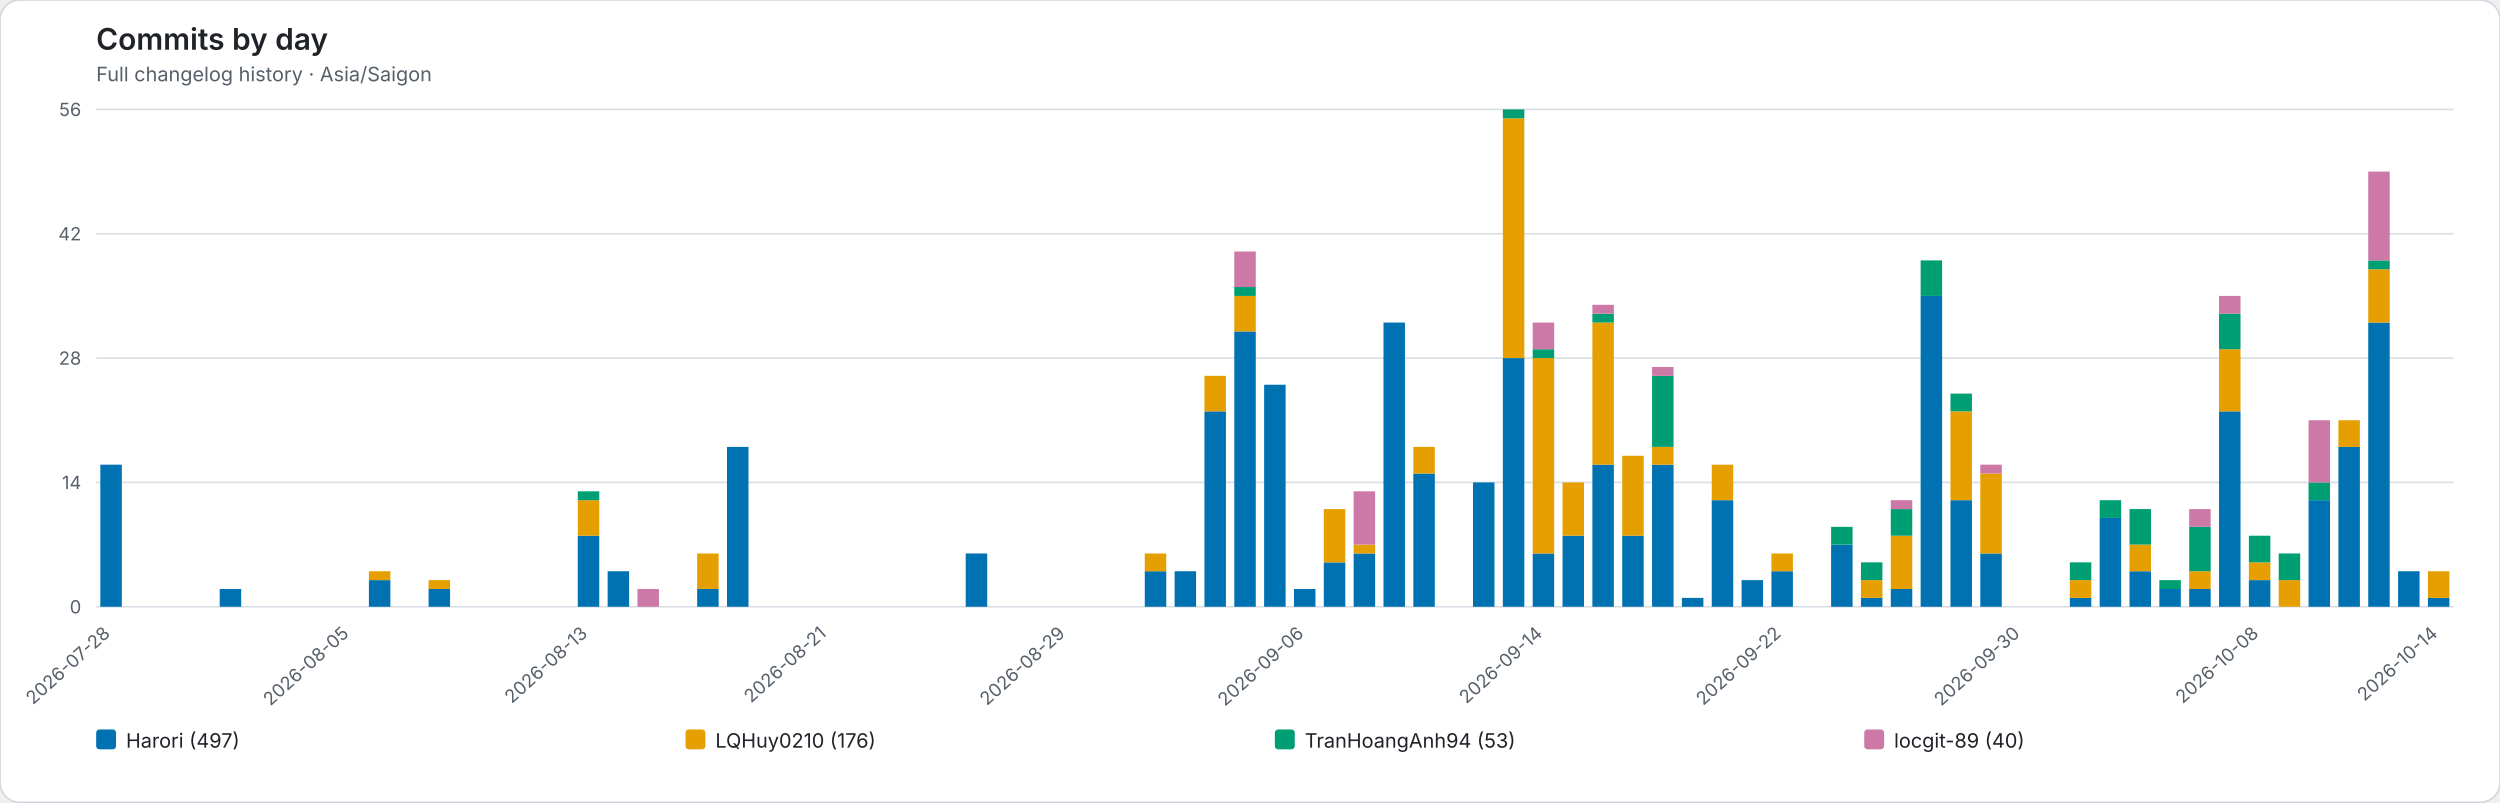
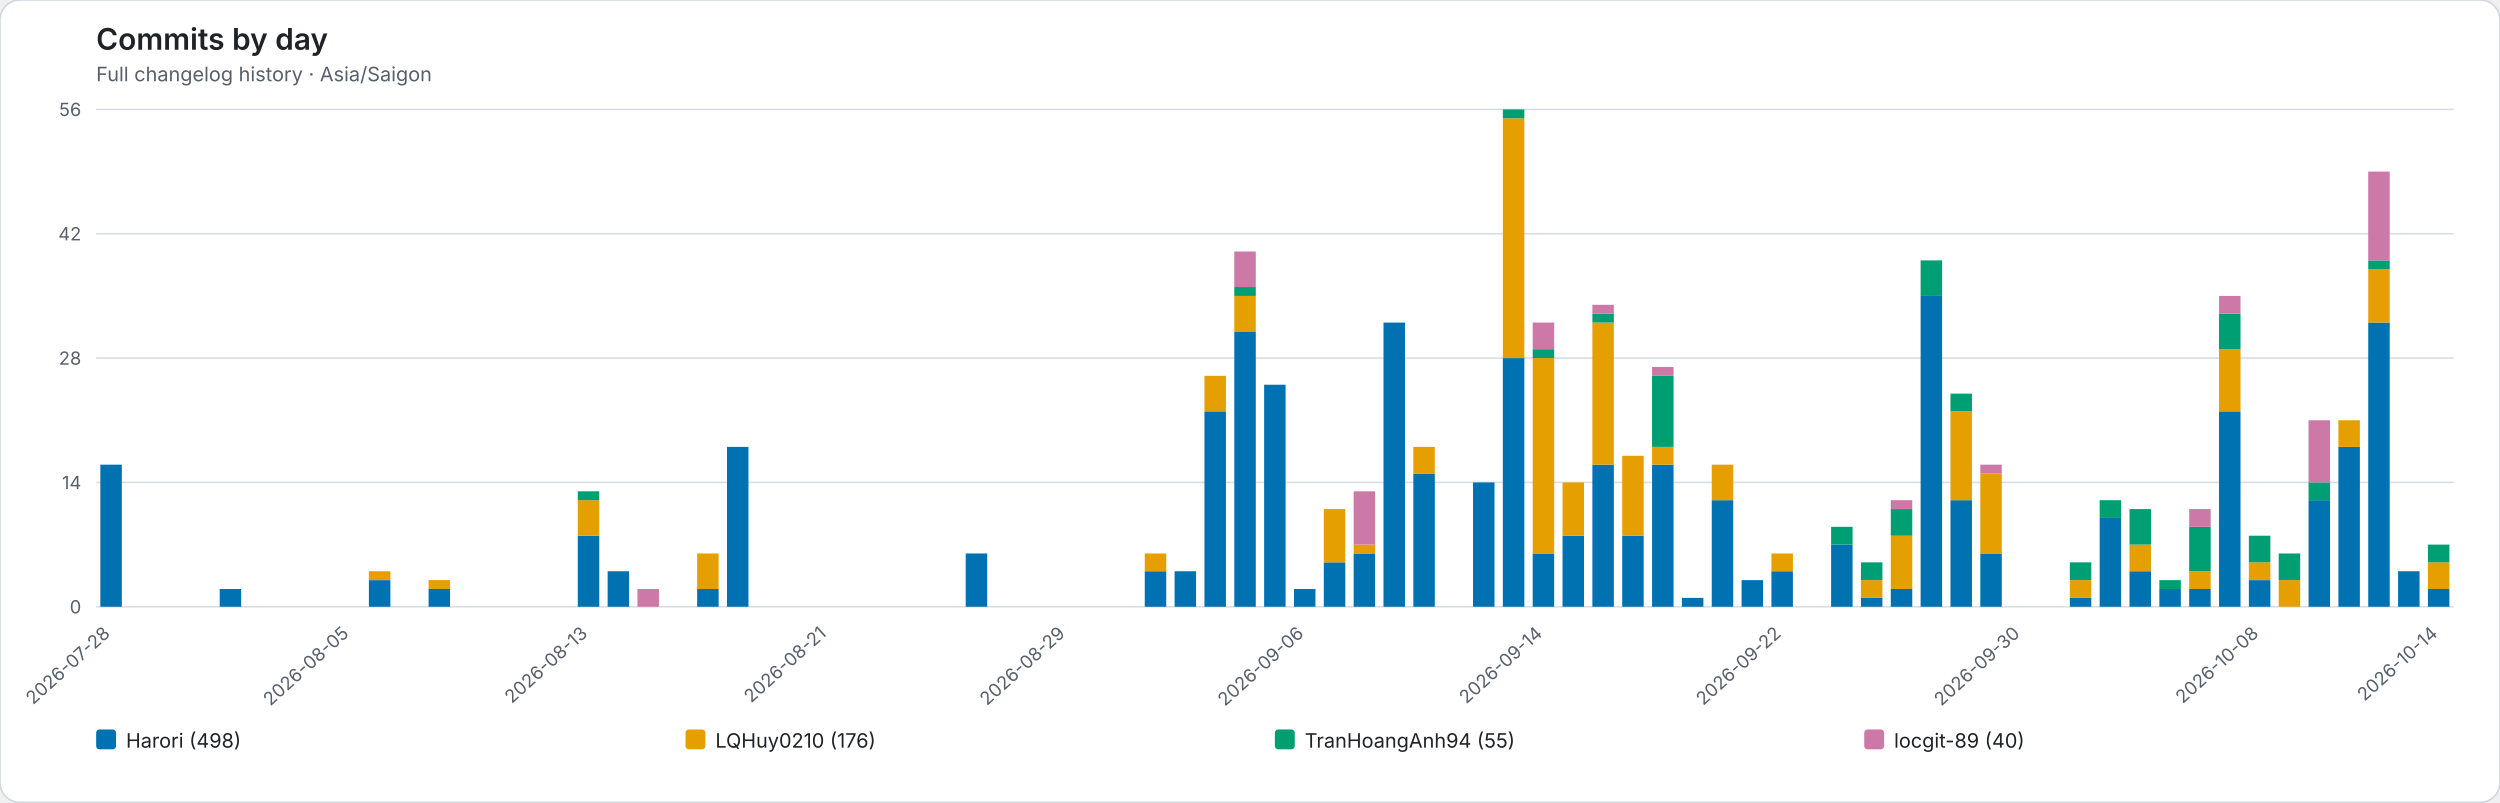
<svg xmlns="http://www.w3.org/2000/svg" role="img" viewBox="0 0 1508 484">
  <rect width="1508" height="484" rx="12" fill="#ffffff" stroke="#d0d7de" />
  <style>text{font-family:system-ui,-apple-system,BlinkMacSystemFont,"Segoe UI",sans-serif}.axis{fill:#57606a;font-size:11px}.heading{fill:#1f2328;font-size:18px;font-weight:600}.subheading{fill:#57606a;font-size:12px}.grid{stroke:#d8dee4;stroke-width:1}.legend{fill:#1f2328;font-size:12px}</style>
  <text class="heading" x="58" y="30">Commits by day</text>
  <text class="subheading" x="58" y="49">Full changelog history · Asia/Saigon</text>
  <line class="grid" x1="58" y1="366.00" x2="1480" y2="366.00" />
  <text class="axis" x="49" y="370.00" text-anchor="end">0</text>
  <line class="grid" x1="58" y1="291.00" x2="1480" y2="291.00" />
  <text class="axis" x="49" y="295.00" text-anchor="end">14</text>
  <line class="grid" x1="58" y1="216.00" x2="1480" y2="216.00" />
  <text class="axis" x="49" y="220.00" text-anchor="end">28</text>
  <line class="grid" x1="58" y1="141.00" x2="1480" y2="141.00" />
  <text class="axis" x="49" y="145.00" text-anchor="end">42</text>
  <line class="grid" x1="58" y1="66.00" x2="1480" y2="66.00" />
  <text class="axis" x="49" y="70.00" text-anchor="end">56</text>
  <g data-date="2026-07-28">
    <rect x="60.52" y="280.29" width="12.96" height="85.71" fill="#0072B2" />
  </g>
  <text class="axis" x="67.00" y="383" text-anchor="end" transform="rotate(-42 67.00 383)">2026-07-28</text>
  <g data-date="2026-07-29">
  </g>
  <g data-date="2026-07-30">
  </g>
  <g data-date="2026-07-31">
  </g>
  <g data-date="2026-08-01">
    <rect x="132.52" y="355.29" width="12.96" height="10.71" fill="#0072B2" />
  </g>
  <g data-date="2026-08-02">
  </g>
  <g data-date="2026-08-03">
  </g>
  <g data-date="2026-08-04">
  </g>
  <g data-date="2026-08-05">
  </g>
  <text class="axis" x="211.00" y="383" text-anchor="end" transform="rotate(-42 211.00 383)">2026-08-05</text>
  <g data-date="2026-08-06">
    <rect x="222.52" y="349.93" width="12.96" height="16.07" fill="#0072B2" />
    <rect x="222.52" y="344.57" width="12.96" height="5.36" fill="#E69F00" />
  </g>
  <g data-date="2026-08-07">
  </g>
  <g data-date="2026-08-08">
    <rect x="258.52" y="355.29" width="12.96" height="10.71" fill="#0072B2" />
    <rect x="258.52" y="349.93" width="12.96" height="5.36" fill="#E69F00" />
  </g>
  <g data-date="2026-08-09">
  </g>
  <g data-date="2026-08-10">
  </g>
  <g data-date="2026-08-11">
  </g>
  <g data-date="2026-08-12">
  </g>
  <g data-date="2026-08-13">
    <rect x="348.52" y="323.14" width="12.96" height="42.86" fill="#0072B2" />
    <rect x="348.52" y="301.71" width="12.96" height="21.43" fill="#E69F00" />
    <rect x="348.52" y="296.36" width="12.96" height="5.36" fill="#009E73" />
  </g>
  <text class="axis" x="355.00" y="383" text-anchor="end" transform="rotate(-42 355.00 383)">2026-08-13</text>
  <g data-date="2026-08-14">
    <rect x="366.52" y="344.57" width="12.96" height="21.43" fill="#0072B2" />
  </g>
  <g data-date="2026-08-15">
    <rect x="384.52" y="355.29" width="12.96" height="10.71" fill="#CC79A7" />
  </g>
  <g data-date="2026-08-16">
  </g>
  <g data-date="2026-08-17">
    <rect x="420.52" y="355.29" width="12.96" height="10.71" fill="#0072B2" />
    <rect x="420.52" y="333.86" width="12.96" height="21.43" fill="#E69F00" />
  </g>
  <g data-date="2026-08-18">
    <rect x="438.52" y="269.57" width="12.96" height="96.43" fill="#0072B2" />
  </g>
  <g data-date="2026-08-19">
  </g>
  <g data-date="2026-08-20">
  </g>
  <g data-date="2026-08-21">
  </g>
  <text class="axis" x="499.00" y="383" text-anchor="end" transform="rotate(-42 499.00 383)">2026-08-21</text>
  <g data-date="2026-08-22">
  </g>
  <g data-date="2026-08-23">
  </g>
  <g data-date="2026-08-24">
  </g>
  <g data-date="2026-08-25">
  </g>
  <g data-date="2026-08-26">
    <rect x="582.52" y="333.86" width="12.96" height="32.14" fill="#0072B2" />
  </g>
  <g data-date="2026-08-27">
  </g>
  <g data-date="2026-08-28">
  </g>
  <g data-date="2026-08-29">
  </g>
  <text class="axis" x="643.00" y="383" text-anchor="end" transform="rotate(-42 643.00 383)">2026-08-29</text>
  <g data-date="2026-08-30">
  </g>
  <g data-date="2026-08-31">
  </g>
  <g data-date="2026-09-01">
    <rect x="690.52" y="344.57" width="12.96" height="21.43" fill="#0072B2" />
    <rect x="690.52" y="333.86" width="12.96" height="10.71" fill="#E69F00" />
  </g>
  <g data-date="2026-09-02">
    <rect x="708.52" y="344.57" width="12.96" height="21.43" fill="#0072B2" />
  </g>
  <g data-date="2026-09-03">
    <rect x="726.52" y="248.14" width="12.96" height="117.86" fill="#0072B2" />
    <rect x="726.52" y="226.71" width="12.96" height="21.43" fill="#E69F00" />
  </g>
  <g data-date="2026-09-04">
    <rect x="744.52" y="199.93" width="12.96" height="166.07" fill="#0072B2" />
    <rect x="744.52" y="178.50" width="12.96" height="21.43" fill="#E69F00" />
    <rect x="744.52" y="173.14" width="12.96" height="5.36" fill="#009E73" />
    <rect x="744.52" y="151.71" width="12.96" height="21.43" fill="#CC79A7" />
  </g>
  <g data-date="2026-09-05">
    <rect x="762.52" y="232.07" width="12.96" height="133.93" fill="#0072B2" />
  </g>
  <g data-date="2026-09-06">
    <rect x="780.52" y="355.29" width="12.96" height="10.71" fill="#0072B2" />
  </g>
  <text class="axis" x="787.00" y="383" text-anchor="end" transform="rotate(-42 787.00 383)">2026-09-06</text>
  <g data-date="2026-09-07">
    <rect x="798.52" y="339.21" width="12.96" height="26.79" fill="#0072B2" />
    <rect x="798.52" y="307.07" width="12.96" height="32.14" fill="#E69F00" />
  </g>
  <g data-date="2026-09-08">
    <rect x="816.52" y="333.86" width="12.96" height="32.14" fill="#0072B2" />
    <rect x="816.52" y="328.50" width="12.96" height="5.36" fill="#E69F00" />
    <rect x="816.52" y="296.36" width="12.96" height="32.14" fill="#CC79A7" />
  </g>
  <g data-date="2026-09-09">
    <rect x="834.52" y="194.57" width="12.96" height="171.43" fill="#0072B2" />
  </g>
  <g data-date="2026-09-10">
    <rect x="852.52" y="285.64" width="12.96" height="80.36" fill="#0072B2" />
    <rect x="852.52" y="269.57" width="12.96" height="16.07" fill="#E69F00" />
  </g>
  <g data-date="2026-09-11">
  </g>
  <g data-date="2026-09-12">
    <rect x="888.52" y="291.00" width="12.96" height="75.00" fill="#0072B2" />
  </g>
  <g data-date="2026-09-13">
    <rect x="906.52" y="216.00" width="12.96" height="150.00" fill="#0072B2" />
    <rect x="906.52" y="71.36" width="12.96" height="144.64" fill="#E69F00" />
    <rect x="906.52" y="66.00" width="12.96" height="5.36" fill="#009E73" />
  </g>
  <g data-date="2026-09-14">
    <rect x="924.52" y="333.86" width="12.96" height="32.14" fill="#0072B2" />
    <rect x="924.52" y="216.00" width="12.96" height="117.86" fill="#E69F00" />
    <rect x="924.52" y="210.64" width="12.96" height="5.36" fill="#009E73" />
    <rect x="924.52" y="194.57" width="12.96" height="16.07" fill="#CC79A7" />
  </g>
  <text class="axis" x="931.00" y="383" text-anchor="end" transform="rotate(-42 931.00 383)">2026-09-14</text>
  <g data-date="2026-09-15">
    <rect x="942.52" y="323.14" width="12.96" height="42.86" fill="#0072B2" />
    <rect x="942.52" y="291.00" width="12.96" height="32.14" fill="#E69F00" />
  </g>
  <g data-date="2026-09-16">
    <rect x="960.52" y="280.29" width="12.96" height="85.71" fill="#0072B2" />
    <rect x="960.52" y="194.57" width="12.96" height="85.71" fill="#E69F00" />
    <rect x="960.52" y="189.21" width="12.96" height="5.36" fill="#009E73" />
    <rect x="960.52" y="183.86" width="12.96" height="5.36" fill="#CC79A7" />
  </g>
  <g data-date="2026-09-17">
    <rect x="978.52" y="323.14" width="12.96" height="42.86" fill="#0072B2" />
    <rect x="978.52" y="274.93" width="12.96" height="48.21" fill="#E69F00" />
  </g>
  <g data-date="2026-09-18">
    <rect x="996.52" y="280.29" width="12.96" height="85.71" fill="#0072B2" />
    <rect x="996.52" y="269.57" width="12.96" height="10.71" fill="#E69F00" />
    <rect x="996.52" y="226.71" width="12.96" height="42.86" fill="#009E73" />
    <rect x="996.52" y="221.36" width="12.96" height="5.36" fill="#CC79A7" />
  </g>
  <g data-date="2026-09-19">
    <rect x="1014.52" y="360.64" width="12.96" height="5.36" fill="#0072B2" />
  </g>
  <g data-date="2026-09-20">
    <rect x="1032.52" y="301.71" width="12.96" height="64.29" fill="#0072B2" />
    <rect x="1032.52" y="280.29" width="12.96" height="21.43" fill="#E69F00" />
  </g>
  <g data-date="2026-09-21">
    <rect x="1050.52" y="349.93" width="12.96" height="16.07" fill="#0072B2" />
  </g>
  <g data-date="2026-09-22">
    <rect x="1068.52" y="344.57" width="12.96" height="21.43" fill="#0072B2" />
    <rect x="1068.52" y="333.86" width="12.96" height="10.71" fill="#E69F00" />
  </g>
  <text class="axis" x="1075.00" y="383" text-anchor="end" transform="rotate(-42 1075.00 383)">2026-09-22</text>
  <g data-date="2026-09-23">
  </g>
  <g data-date="2026-09-24">
    <rect x="1104.52" y="328.50" width="12.96" height="37.50" fill="#0072B2" />
    <rect x="1104.52" y="317.79" width="12.96" height="10.71" fill="#009E73" />
  </g>
  <g data-date="2026-09-25">
    <rect x="1122.52" y="360.64" width="12.96" height="5.36" fill="#0072B2" />
    <rect x="1122.52" y="349.93" width="12.96" height="10.71" fill="#E69F00" />
    <rect x="1122.52" y="339.21" width="12.96" height="10.71" fill="#009E73" />
  </g>
  <g data-date="2026-09-26">
    <rect x="1140.52" y="355.29" width="12.96" height="10.71" fill="#0072B2" />
    <rect x="1140.52" y="323.14" width="12.96" height="32.14" fill="#E69F00" />
    <rect x="1140.52" y="307.07" width="12.96" height="16.07" fill="#009E73" />
    <rect x="1140.52" y="301.71" width="12.96" height="5.36" fill="#CC79A7" />
  </g>
  <g data-date="2026-09-27">
    <rect x="1158.52" y="178.50" width="12.96" height="187.50" fill="#0072B2" />
    <rect x="1158.52" y="157.07" width="12.96" height="21.43" fill="#009E73" />
  </g>
  <g data-date="2026-09-28">
    <rect x="1176.52" y="301.71" width="12.96" height="64.29" fill="#0072B2" />
    <rect x="1176.52" y="248.14" width="12.96" height="53.57" fill="#E69F00" />
    <rect x="1176.52" y="237.43" width="12.96" height="10.71" fill="#009E73" />
  </g>
  <g data-date="2026-09-29">
    <rect x="1194.52" y="333.86" width="12.96" height="32.14" fill="#0072B2" />
    <rect x="1194.52" y="285.64" width="12.96" height="48.21" fill="#E69F00" />
    <rect x="1194.52" y="280.29" width="12.96" height="5.36" fill="#CC79A7" />
  </g>
  <g data-date="2026-09-30">
  </g>
  <text class="axis" x="1219.00" y="383" text-anchor="end" transform="rotate(-42 1219.00 383)">2026-09-30</text>
  <g data-date="2026-10-01">
  </g>
  <g data-date="2026-10-02">
    <rect x="1248.52" y="360.64" width="12.96" height="5.36" fill="#0072B2" />
    <rect x="1248.52" y="349.93" width="12.96" height="10.71" fill="#E69F00" />
    <rect x="1248.52" y="339.21" width="12.96" height="10.71" fill="#009E73" />
  </g>
  <g data-date="2026-10-03">
    <rect x="1266.52" y="312.43" width="12.96" height="53.57" fill="#0072B2" />
    <rect x="1266.52" y="301.71" width="12.96" height="10.71" fill="#009E73" />
  </g>
  <g data-date="2026-10-04">
    <rect x="1284.52" y="344.57" width="12.96" height="21.43" fill="#0072B2" />
    <rect x="1284.52" y="328.50" width="12.96" height="16.07" fill="#E69F00" />
    <rect x="1284.52" y="307.07" width="12.96" height="21.43" fill="#009E73" />
  </g>
  <g data-date="2026-10-05">
    <rect x="1302.52" y="355.29" width="12.96" height="10.71" fill="#0072B2" />
    <rect x="1302.52" y="349.93" width="12.96" height="5.36" fill="#009E73" />
  </g>
  <g data-date="2026-10-06">
    <rect x="1320.52" y="355.29" width="12.96" height="10.71" fill="#0072B2" />
    <rect x="1320.52" y="344.57" width="12.96" height="10.71" fill="#E69F00" />
    <rect x="1320.52" y="317.79" width="12.96" height="26.79" fill="#009E73" />
    <rect x="1320.52" y="307.07" width="12.96" height="10.71" fill="#CC79A7" />
  </g>
  <g data-date="2026-10-07">
    <rect x="1338.52" y="248.14" width="12.96" height="117.86" fill="#0072B2" />
    <rect x="1338.52" y="210.64" width="12.96" height="37.50" fill="#E69F00" />
    <rect x="1338.52" y="189.21" width="12.96" height="21.43" fill="#009E73" />
    <rect x="1338.52" y="178.50" width="12.96" height="10.71" fill="#CC79A7" />
  </g>
  <g data-date="2026-10-08">
    <rect x="1356.52" y="349.93" width="12.96" height="16.07" fill="#0072B2" />
    <rect x="1356.52" y="339.21" width="12.96" height="10.71" fill="#E69F00" />
    <rect x="1356.52" y="323.14" width="12.96" height="16.07" fill="#009E73" />
  </g>
  <text class="axis" x="1363.00" y="383" text-anchor="end" transform="rotate(-42 1363.00 383)">2026-10-08</text>
  <g data-date="2026-10-09">
    <rect x="1374.52" y="349.93" width="12.96" height="16.07" fill="#E69F00" />
    <rect x="1374.52" y="333.86" width="12.96" height="16.07" fill="#009E73" />
  </g>
  <g data-date="2026-10-10">
    <rect x="1392.52" y="301.71" width="12.96" height="64.29" fill="#0072B2" />
    <rect x="1392.52" y="291.00" width="12.96" height="10.71" fill="#009E73" />
    <rect x="1392.52" y="253.50" width="12.96" height="37.50" fill="#CC79A7" />
  </g>
  <g data-date="2026-10-11">
    <rect x="1410.52" y="269.57" width="12.96" height="96.43" fill="#0072B2" />
    <rect x="1410.52" y="253.50" width="12.96" height="16.07" fill="#E69F00" />
  </g>
  <g data-date="2026-10-12">
    <rect x="1428.52" y="194.57" width="12.96" height="171.43" fill="#0072B2" />
    <rect x="1428.52" y="162.43" width="12.96" height="32.14" fill="#E69F00" />
    <rect x="1428.52" y="157.07" width="12.96" height="5.36" fill="#009E73" />
    <rect x="1428.52" y="103.50" width="12.96" height="53.57" fill="#CC79A7" />
  </g>
  <g data-date="2026-10-13">
    <rect x="1446.52" y="344.57" width="12.96" height="21.43" fill="#0072B2" />
  </g>
  <g data-date="2026-10-14">
-     <rect x="1464.52" y="360.64" width="12.96" height="5.36" fill="#0072B2" />
-     <rect x="1464.52" y="344.57" width="12.96" height="16.07" fill="#E69F00" />
+     <rect x="1464.52" y="355.29" width="12.96" height="10.71" fill="#0072B2" />
+     <rect x="1464.52" y="339.21" width="12.96" height="16.07" fill="#E69F00" />
+     <rect x="1464.52" y="328.50" width="12.96" height="10.71" fill="#009E73" />
  </g>
  <text class="axis" x="1471.00" y="383" text-anchor="end" transform="rotate(-42 1471.00 383)">2026-10-14</text>
  <rect x="58.00" y="440" width="12" height="12" rx="2" fill="#0072B2" />
-   <text class="legend" x="76.00" y="451">Harori (497)</text>
+   <text class="legend" x="76.00" y="451">Harori (498)</text>
  <rect x="413.50" y="440" width="12" height="12" rx="2" fill="#E69F00" />
  <text class="legend" x="431.50" y="451">LQHuy0210 (176)</text>
  <rect x="769.00" y="440" width="12" height="12" rx="2" fill="#009E73" />
-   <text class="legend" x="787.00" y="451">TranHoangAnh94 (53)</text>
+   <text class="legend" x="787.00" y="451">TranHoangAnh94 (55)</text>
  <rect x="1124.50" y="440" width="12" height="12" rx="2" fill="#CC79A7" />
  <text class="legend" x="1142.50" y="451">locgit-89 (40)</text>
</svg>
